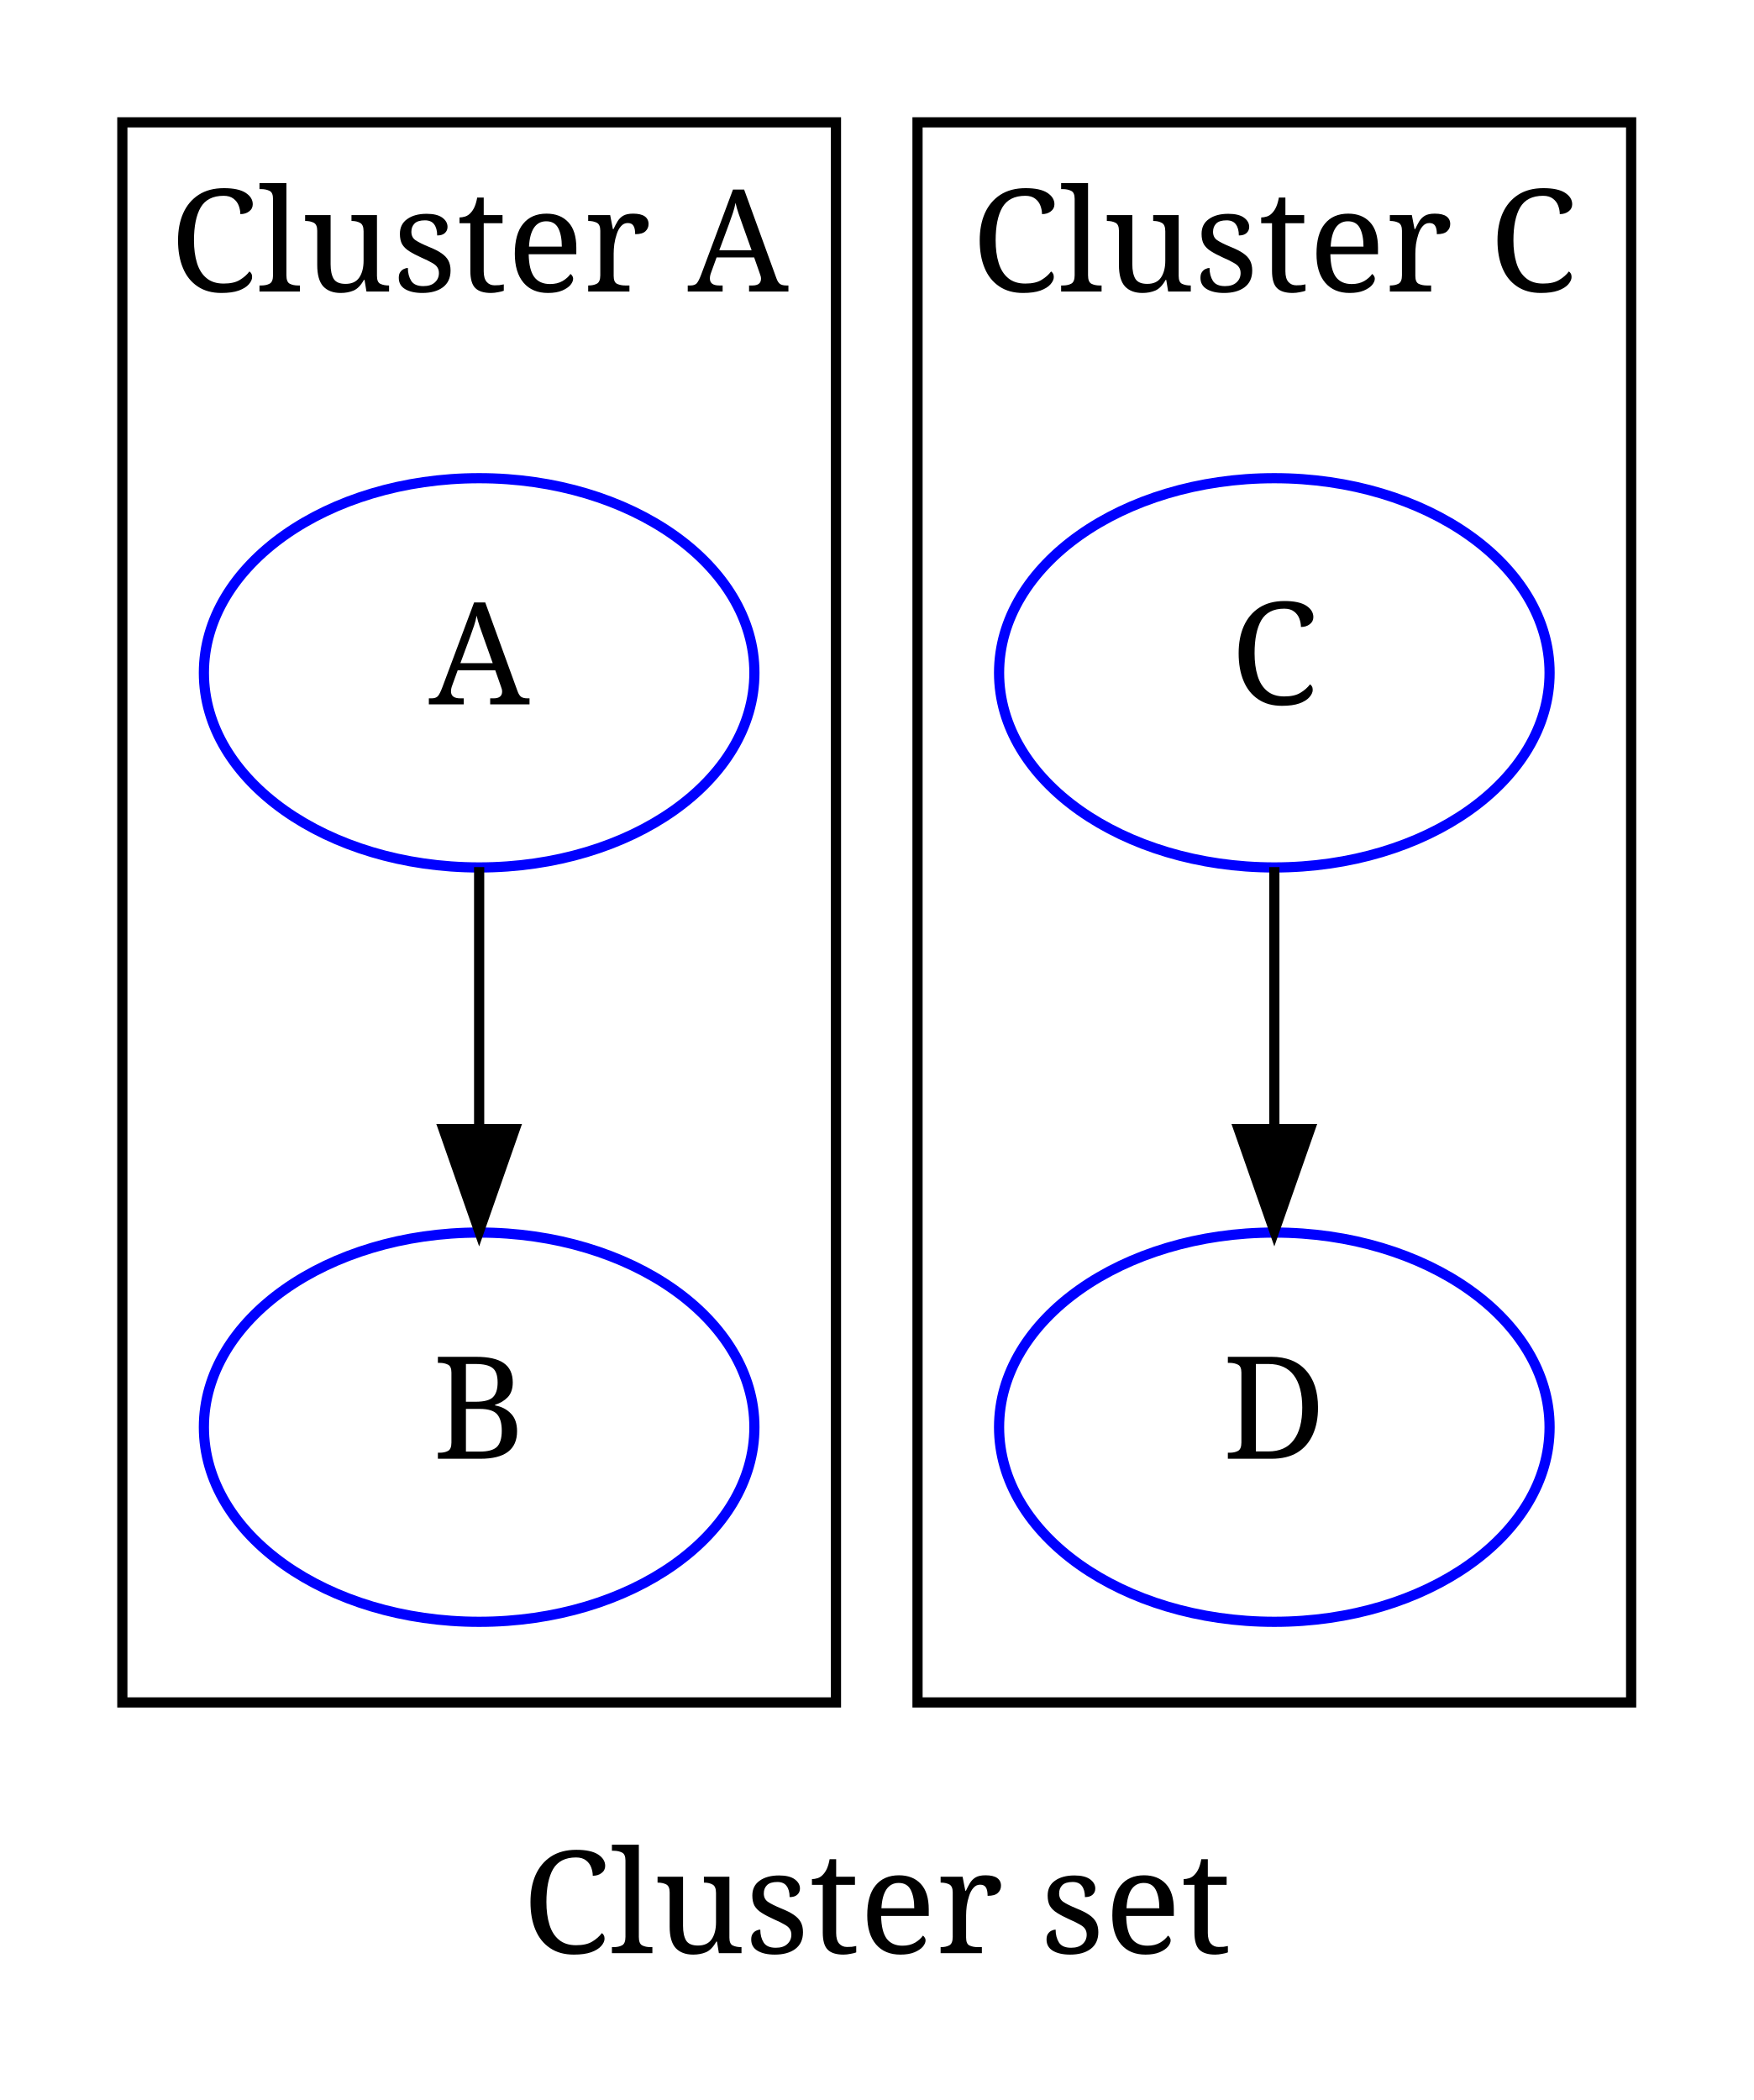
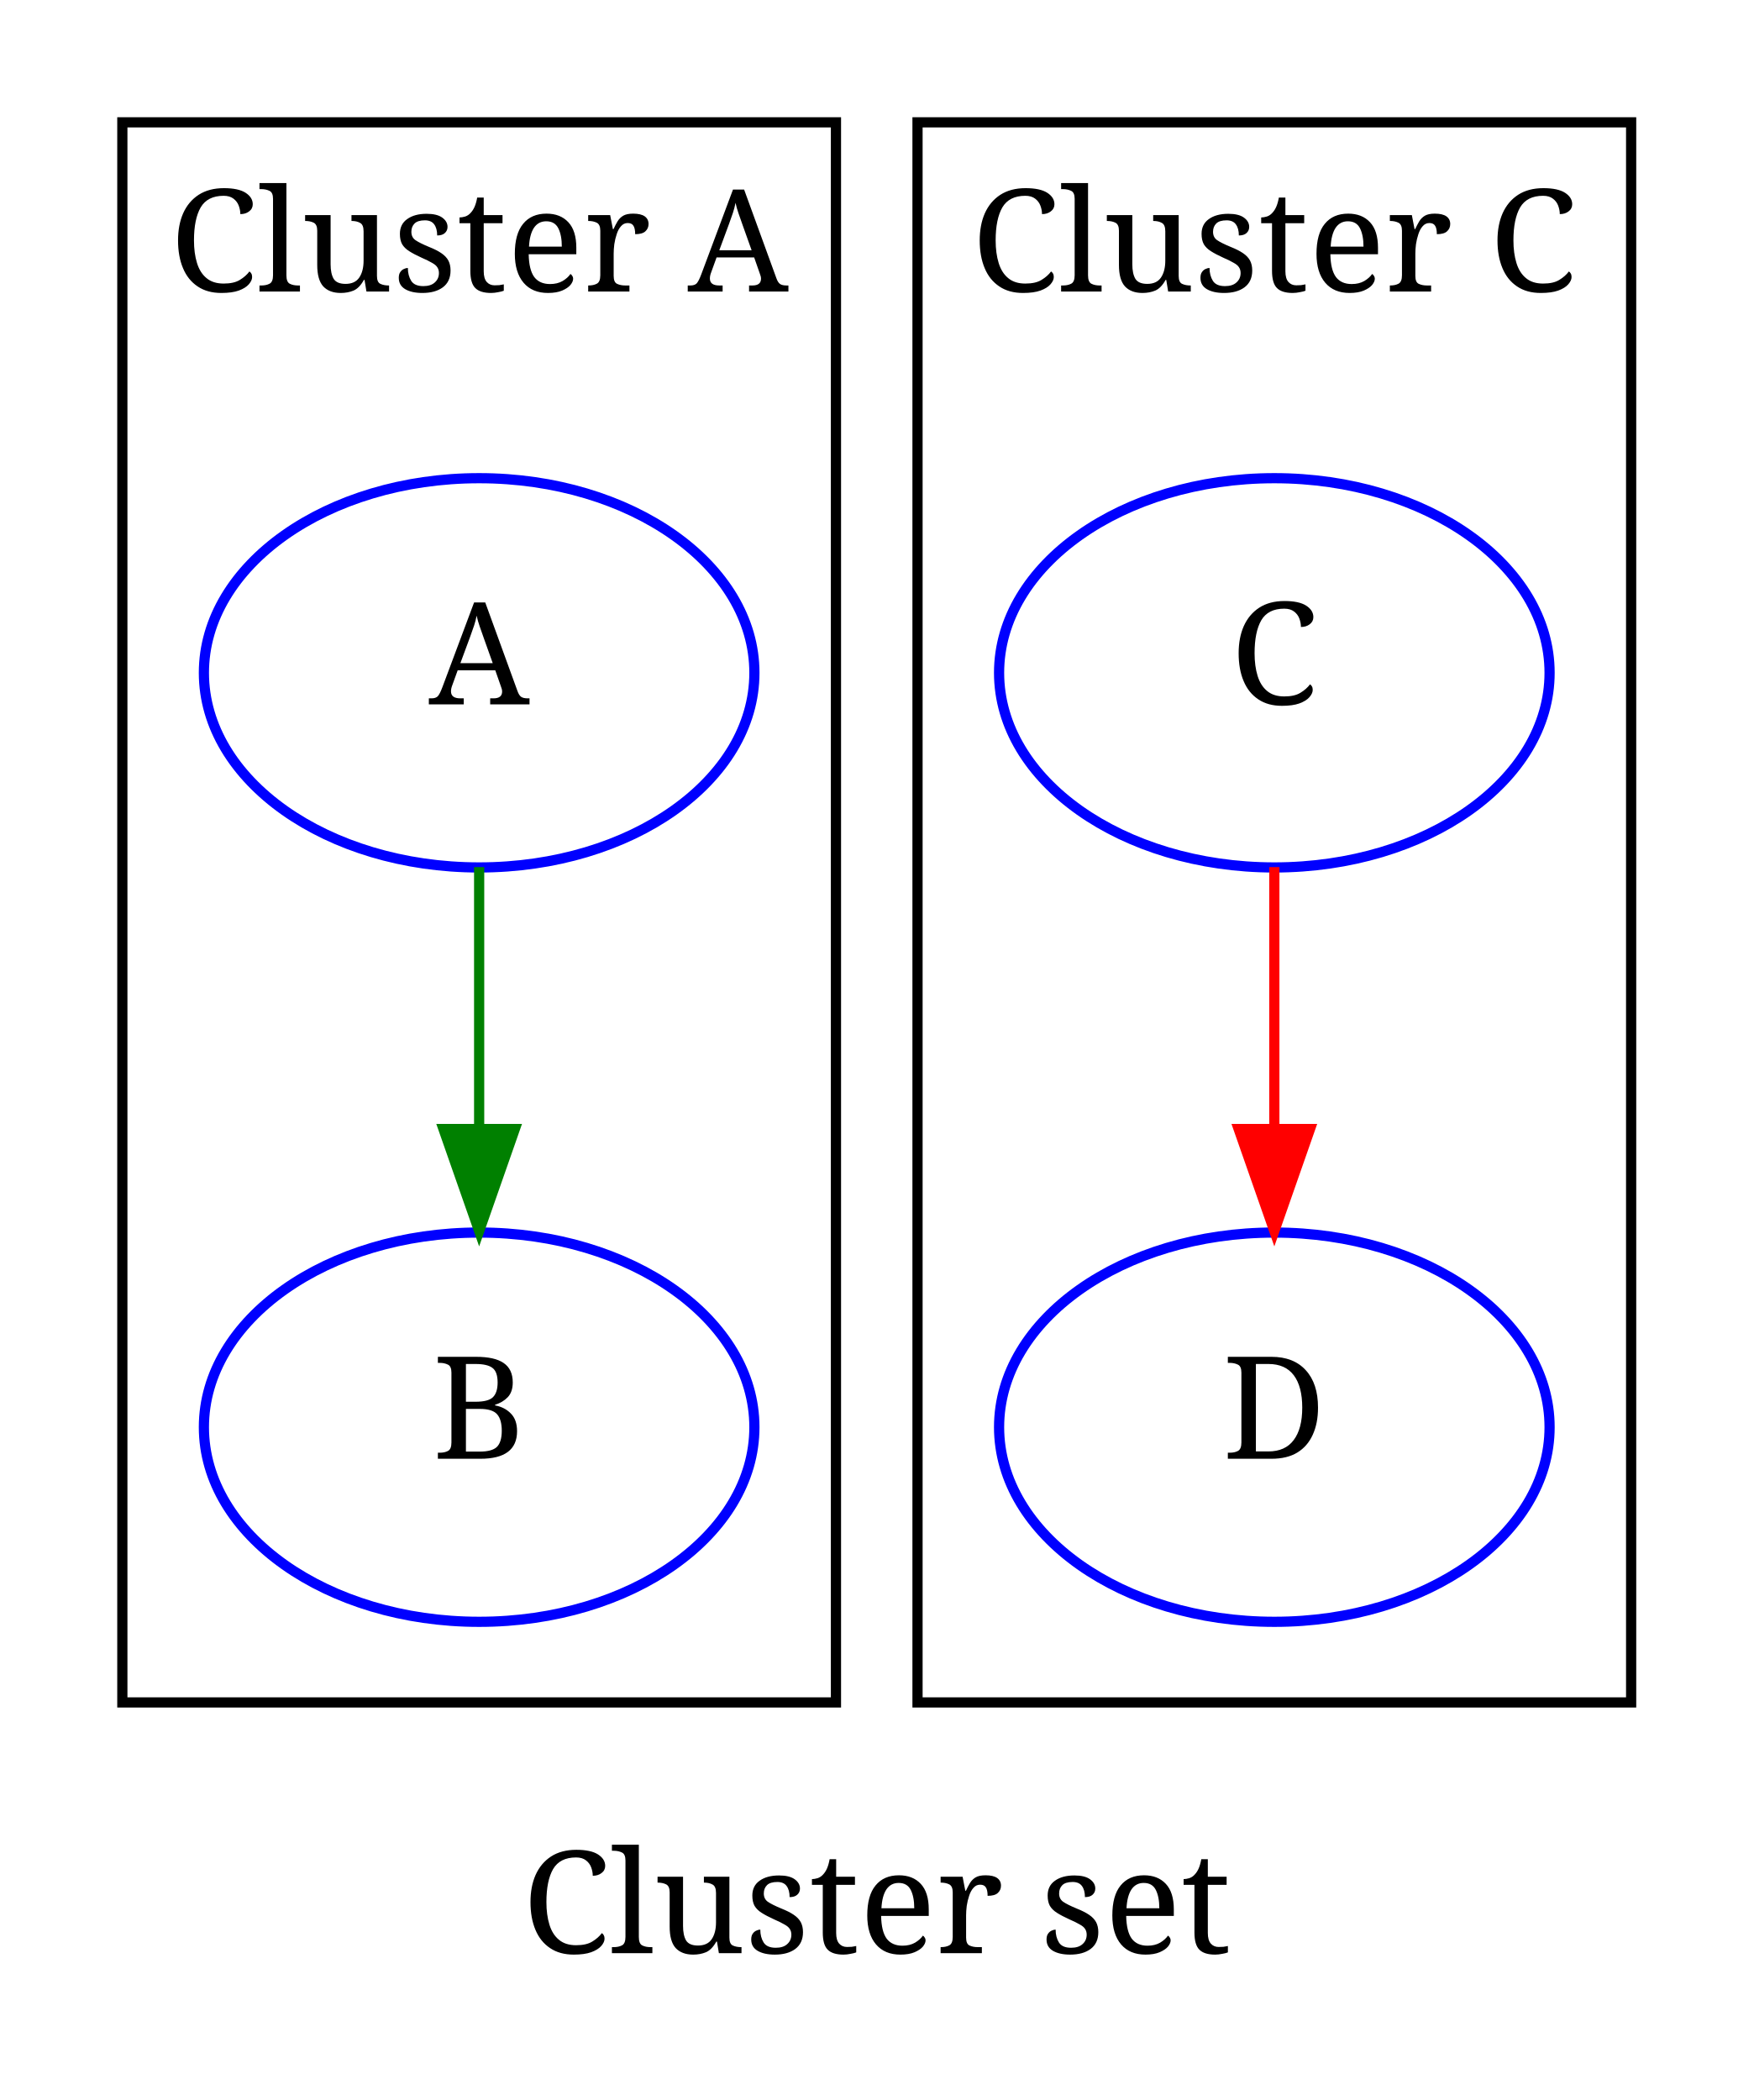
<svg xmlns="http://www.w3.org/2000/svg" width="172pt" height="206pt" viewBox="0.00 0.00 172.00 206.00">
  <g id="graph1" class="graph" transform="scale(1 1) rotate(0) translate(4 202)">
    <polygon fill="white" stroke="white" points="-4,5 -4,-202 169,-202 169,5 -4,5" />
    <text text-anchor="middle" x="82" y="-10.4" font-family="Times Roman,serif" font-size="14.00">Cluster set</text>
    <g id="graph2" class="cluster">
      <polygon fill="none" stroke="black" points="8,-35 8,-190 78,-190 78,-35 8,-35" />
      <text text-anchor="middle" x="43" y="-173.4" font-family="Times Roman,serif" font-size="14.00">Cluster A</text>
    </g>
    <g id="graph3" class="cluster">
      <polygon fill="none" stroke="black" points="86,-35 86,-190 156,-190 156,-35 86,-35" />
      <text text-anchor="middle" x="121" y="-173.4" font-family="Times Roman,serif" font-size="14.00">Cluster C</text>
    </g>
    <g id="node2" class="node">
      <ellipse fill="none" stroke="blue" cx="43" cy="-136" rx="27" ry="19.092" />
      <text text-anchor="middle" x="43" y="-132.9" font-family="Times Roman,serif" font-size="14.00">A</text>
    </g>
    <g id="node3" class="node">
      <ellipse fill="none" stroke="blue" cx="43" cy="-62" rx="27" ry="19.092" />
      <text text-anchor="middle" x="43" y="-58.9" font-family="Times Roman,serif" font-size="14.00">B</text>
    </g>
    <g id="edge3" class="edge">
-       <path fill="none" stroke="black" d="M43,-116.943C43,-109.149 43,-99.954 43,-91.338" />
-       <polygon fill="black" stroke="black" points="46.5,-91.249 43,-81.249 39.5,-91.249 46.5,-91.249" />
+       <path fill="none" stroke="green" d="M43,-116.943C43,-109.149 43,-99.954 43,-91.338" />
+       <polygon fill="green" stroke="green" points="46.5,-91.249 43,-81.249 39.5,-91.249 46.5,-91.249" />
    </g>
    <g id="node6" class="node">
      <ellipse fill="none" stroke="blue" cx="121" cy="-136" rx="27" ry="19.092" />
      <text text-anchor="middle" x="121" y="-132.9" font-family="Times Roman,serif" font-size="14.00">C</text>
    </g>
    <g id="node7" class="node">
      <ellipse fill="none" stroke="blue" cx="121" cy="-62" rx="27" ry="19.092" />
      <text text-anchor="middle" x="121" y="-58.9" font-family="Times Roman,serif" font-size="14.00">D</text>
    </g>
    <g id="edge6" class="edge">
-       <path fill="none" stroke="black" d="M121,-116.943C121,-109.149 121,-99.954 121,-91.338" />
-       <polygon fill="black" stroke="black" points="124.5,-91.249 121,-81.249 117.5,-91.249 124.5,-91.249" />
+       <path fill="none" stroke="red" d="M121,-116.943C121,-109.149 121,-99.954 121,-91.338" />
+       <polygon fill="red" stroke="red" points="124.5,-91.249 121,-81.249 117.5,-91.249 124.5,-91.249" />
    </g>
  </g>
</svg>
